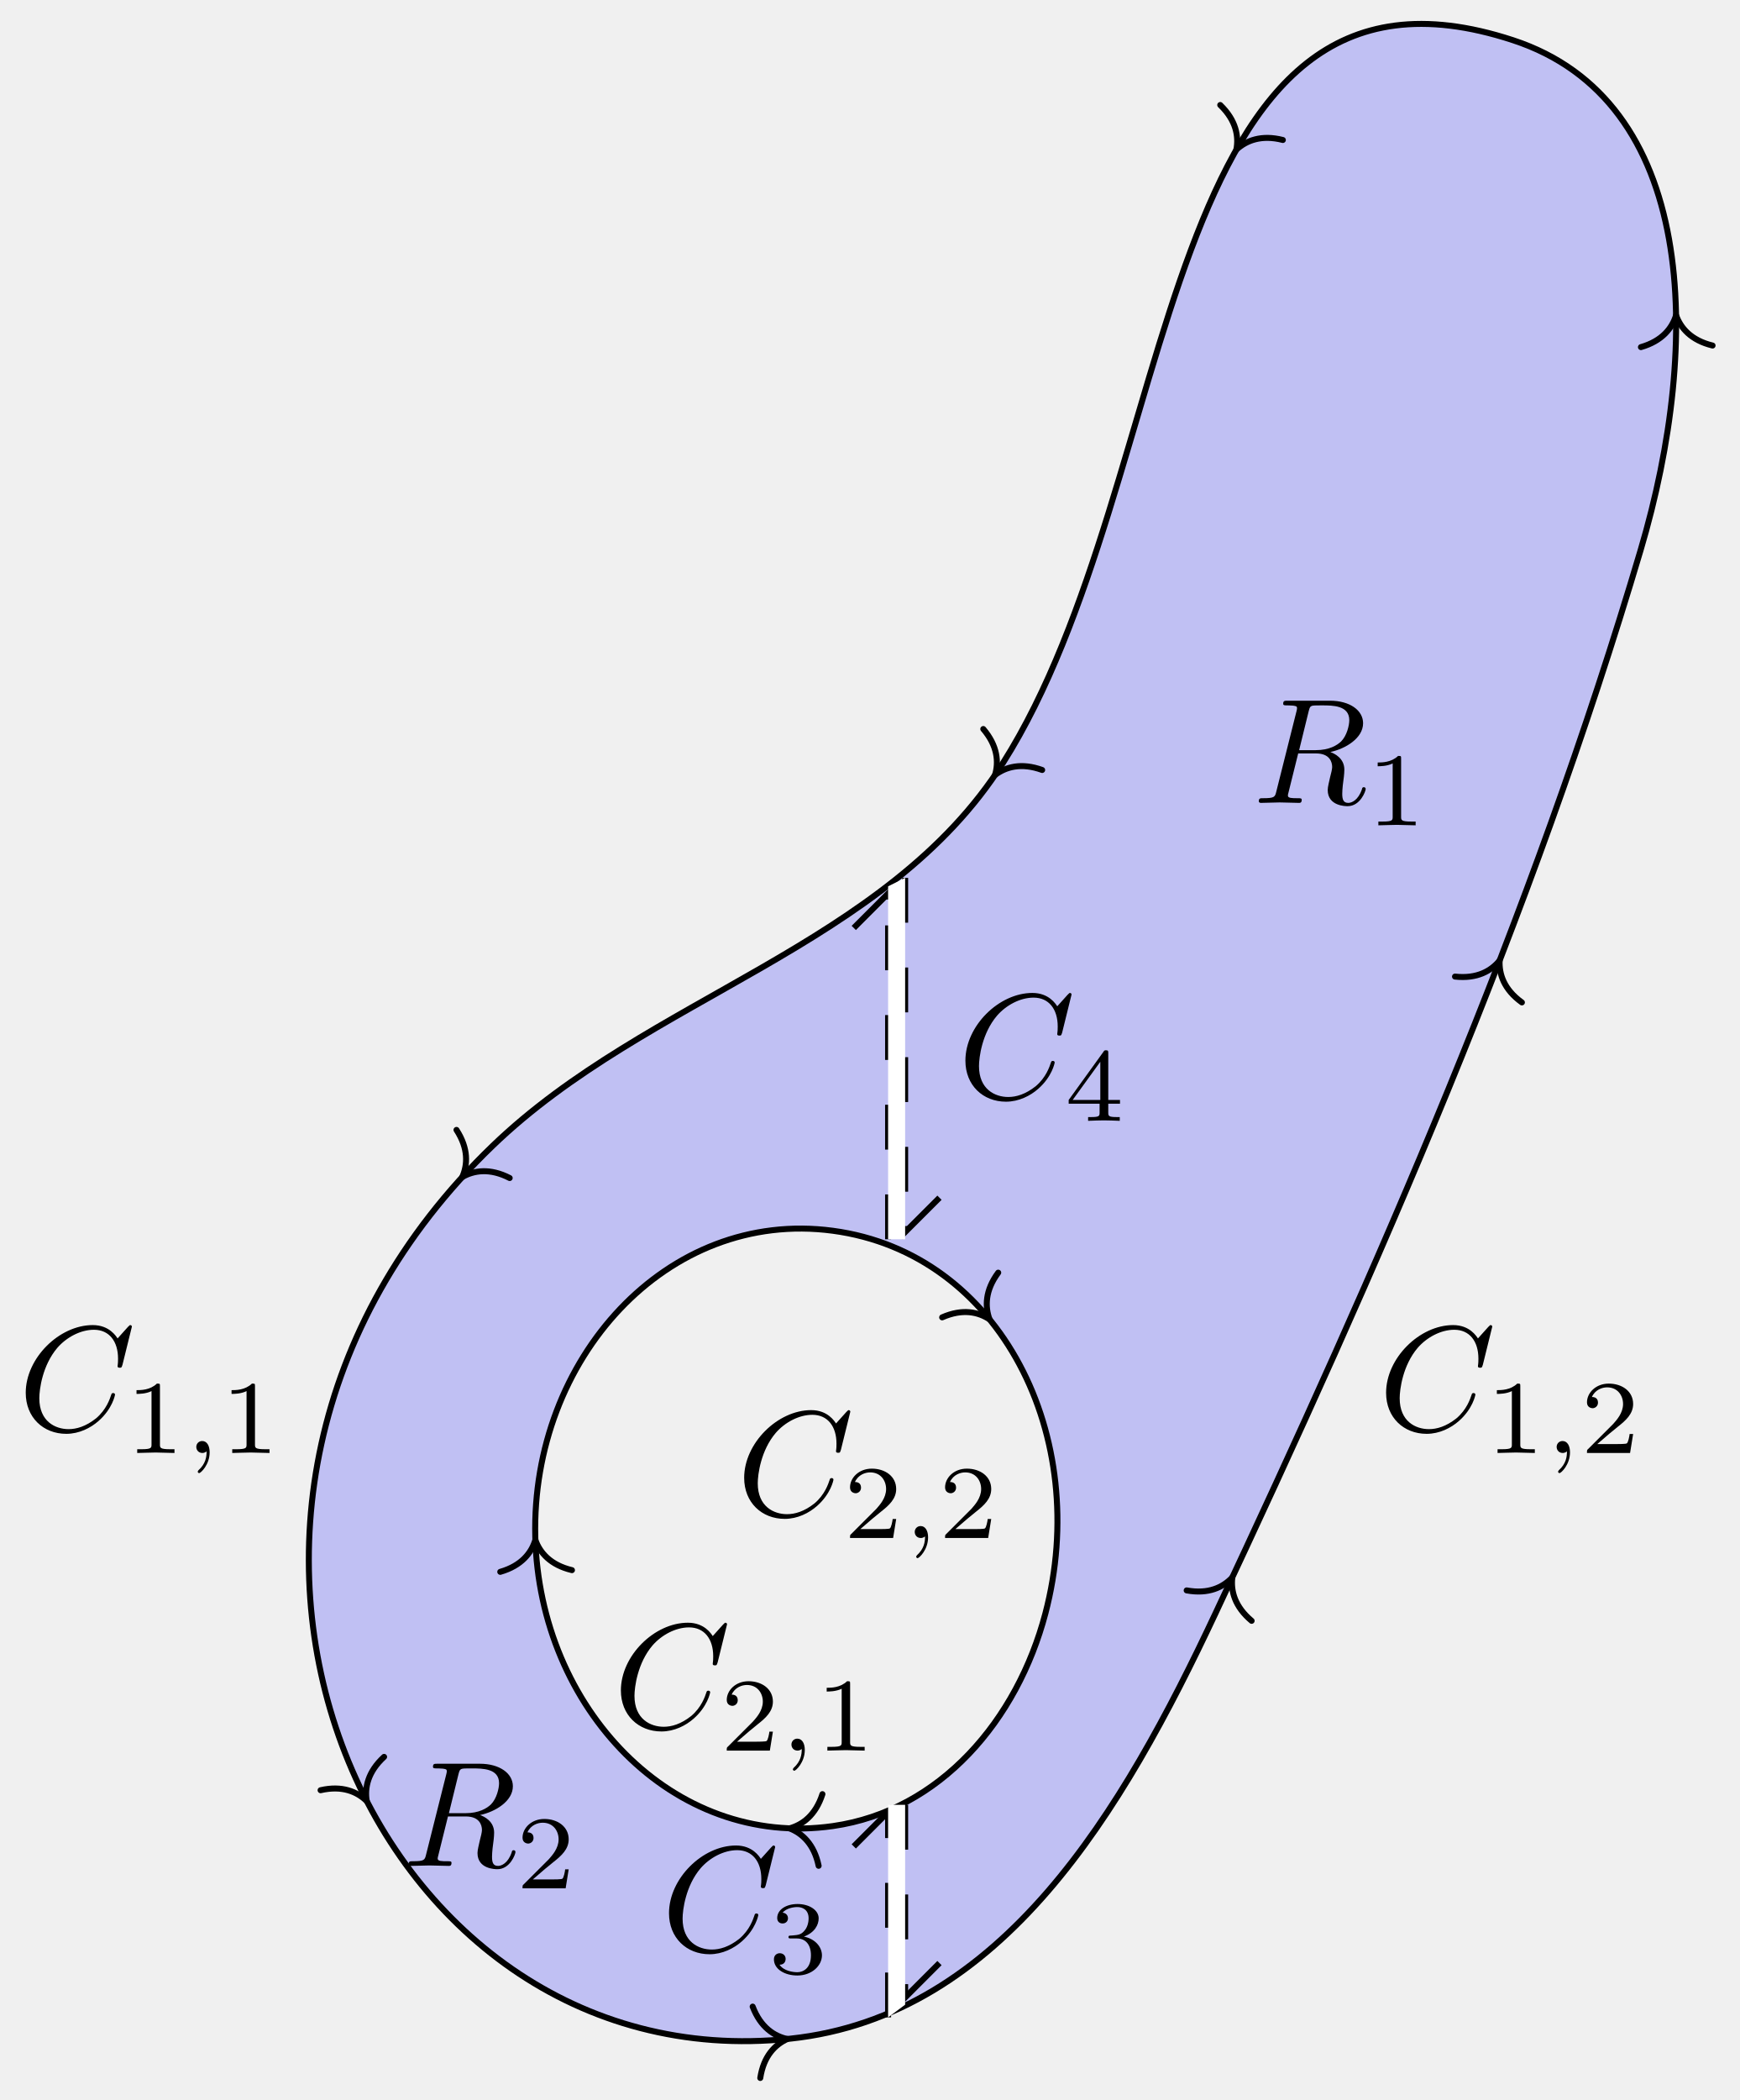
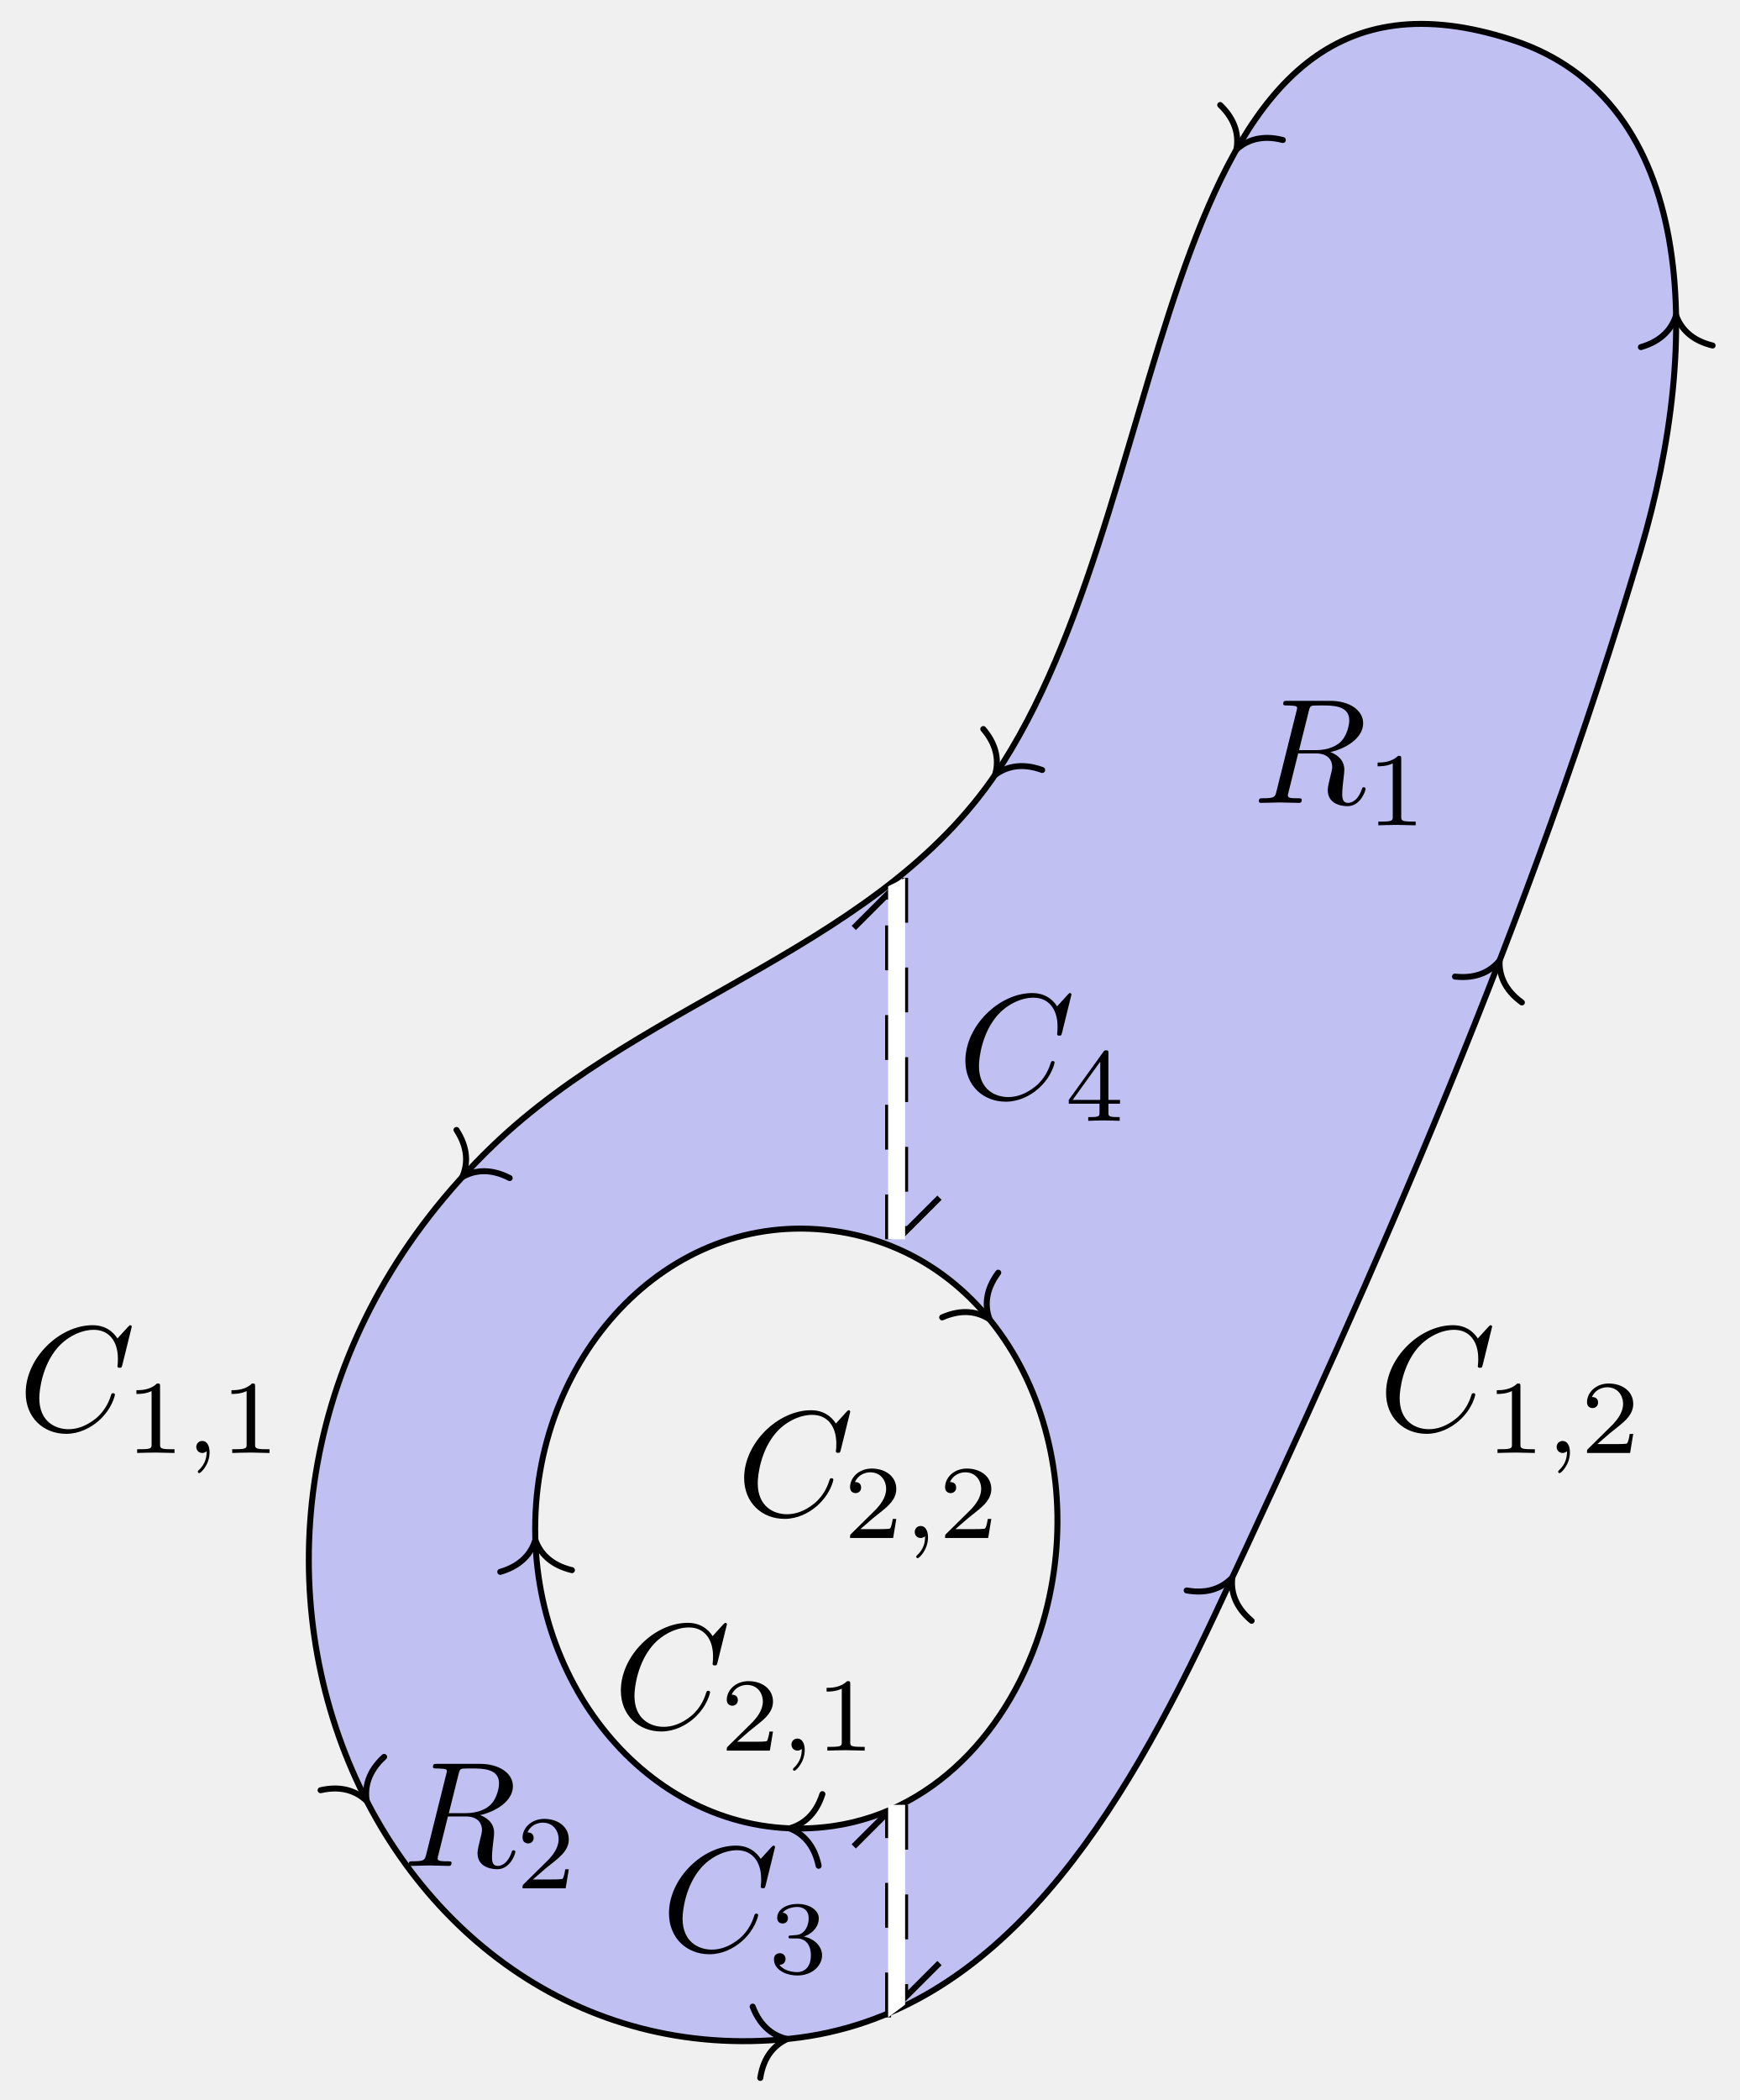
- <svg xmlns="http://www.w3.org/2000/svg" xmlns:xlink="http://www.w3.org/1999/xlink" width="116pt" height="140pt" viewBox="0 0 116 140" version="1.1">
+ <svg xmlns="http://www.w3.org/2000/svg" xmlns:xlink="http://www.w3.org/1999/xlink" version="1.1" width="116" height="140" viewBox="0 0 116 140">
  <defs>
-     <g>
-       <symbol overflow="visible" id="glyph0-0">
-         <path style="stroke:none;" d="" />
-       </symbol>
-       <symbol overflow="visible" id="glyph0-1">
-         <path style="stroke:none;" d="M 7.578 -6.922 C 7.578 -6.953 7.562 -7.031 7.469 -7.031 C 7.438 -7.031 7.422 -7.016 7.312 -6.906 L 6.625 -6.141 C 6.531 -6.281 6.078 -7.031 4.969 -7.031 C 2.734 -7.031 0.5 -4.828 0.5 -2.516 C 0.5 -0.875 1.672 0.219 3.203 0.219 C 4.062 0.219 4.828 -0.172 5.359 -0.641 C 6.281 -1.453 6.453 -2.359 6.453 -2.391 C 6.453 -2.5 6.344 -2.5 6.328 -2.5 C 6.266 -2.5 6.219 -2.469 6.203 -2.391 C 6.109 -2.109 5.875 -1.391 5.188 -0.812 C 4.5 -0.266 3.875 -0.094 3.359 -0.094 C 2.469 -0.094 1.406 -0.609 1.406 -2.156 C 1.406 -2.734 1.609 -4.344 2.609 -5.516 C 3.219 -6.219 4.156 -6.719 5.047 -6.719 C 6.062 -6.719 6.656 -5.953 6.656 -4.797 C 6.656 -4.391 6.625 -4.391 6.625 -4.281 C 6.625 -4.188 6.734 -4.188 6.766 -4.188 C 6.891 -4.188 6.891 -4.203 6.953 -4.391 Z M 7.578 -6.922 " />
-       </symbol>
-       <symbol overflow="visible" id="glyph0-2">
-         <path style="stroke:none;" d="M 3.734 -6.125 C 3.797 -6.359 3.828 -6.453 4.016 -6.484 C 4.109 -6.5 4.422 -6.5 4.625 -6.5 C 5.328 -6.5 6.438 -6.5 6.438 -5.516 C 6.438 -5.172 6.281 -4.484 5.891 -4.094 C 5.625 -3.844 5.109 -3.516 4.203 -3.516 L 3.094 -3.516 Z M 5.172 -3.391 C 6.188 -3.609 7.359 -4.312 7.359 -5.312 C 7.359 -6.172 6.469 -6.812 5.156 -6.812 L 2.328 -6.812 C 2.125 -6.812 2.031 -6.812 2.031 -6.609 C 2.031 -6.5 2.125 -6.5 2.312 -6.5 C 2.328 -6.5 2.516 -6.5 2.688 -6.484 C 2.875 -6.453 2.953 -6.453 2.953 -6.312 C 2.953 -6.281 2.953 -6.25 2.922 -6.125 L 1.578 -0.781 C 1.484 -0.391 1.469 -0.312 0.672 -0.312 C 0.5 -0.312 0.406 -0.312 0.406 -0.109 C 0.406 0 0.531 0 0.547 0 C 0.828 0 1.531 -0.031 1.797 -0.031 C 2.078 -0.031 2.797 0 3.078 0 C 3.156 0 3.266 0 3.266 -0.203 C 3.266 -0.312 3.188 -0.312 2.984 -0.312 C 2.625 -0.312 2.344 -0.312 2.344 -0.484 C 2.344 -0.547 2.359 -0.594 2.375 -0.656 L 3.031 -3.297 L 4.219 -3.297 C 5.125 -3.297 5.297 -2.734 5.297 -2.391 C 5.297 -2.25 5.219 -1.938 5.156 -1.703 C 5.094 -1.422 5 -1.062 5 -0.859 C 5 0.219 6.203 0.219 6.328 0.219 C 7.172 0.219 7.531 -0.781 7.531 -0.922 C 7.531 -1.047 7.422 -1.047 7.406 -1.047 C 7.312 -1.047 7.297 -0.984 7.281 -0.906 C 7.031 -0.172 6.594 0 6.375 0 C 6.047 0 5.969 -0.219 5.969 -0.609 C 5.969 -0.922 6.031 -1.422 6.078 -1.75 C 6.094 -1.891 6.109 -2.078 6.109 -2.219 C 6.109 -2.984 5.438 -3.297 5.172 -3.391 Z M 5.172 -3.391 " />
-       </symbol>
-       <symbol overflow="visible" id="glyph1-0">
-         <path style="stroke:none;" d="" />
-       </symbol>
-       <symbol overflow="visible" id="glyph1-1">
-         <path style="stroke:none;" d="M 1.906 -2.328 C 2.453 -2.328 2.844 -1.953 2.844 -1.203 C 2.844 -0.344 2.328 -0.078 1.938 -0.078 C 1.656 -0.078 1.031 -0.156 0.75 -0.578 C 1.078 -0.578 1.156 -0.812 1.156 -0.969 C 1.156 -1.188 0.984 -1.344 0.766 -1.344 C 0.578 -1.344 0.375 -1.219 0.375 -0.938 C 0.375 -0.281 1.094 0.141 1.938 0.141 C 2.906 0.141 3.578 -0.516 3.578 -1.203 C 3.578 -1.75 3.141 -2.297 2.375 -2.453 C 3.094 -2.719 3.359 -3.234 3.359 -3.672 C 3.359 -4.219 2.734 -4.625 1.953 -4.625 C 1.188 -4.625 0.594 -4.25 0.594 -3.688 C 0.594 -3.453 0.75 -3.328 0.953 -3.328 C 1.172 -3.328 1.312 -3.484 1.312 -3.672 C 1.312 -3.875 1.172 -4.031 0.953 -4.047 C 1.203 -4.344 1.672 -4.422 1.938 -4.422 C 2.25 -4.422 2.688 -4.266 2.688 -3.672 C 2.688 -3.375 2.594 -3.047 2.406 -2.844 C 2.188 -2.578 1.984 -2.562 1.641 -2.531 C 1.469 -2.516 1.453 -2.516 1.422 -2.516 C 1.406 -2.516 1.344 -2.5 1.344 -2.422 C 1.344 -2.328 1.406 -2.328 1.531 -2.328 Z M 1.906 -2.328 " />
-       </symbol>
-       <symbol overflow="visible" id="glyph1-2">
-         <path style="stroke:none;" d="M 3.688 -1.141 L 3.688 -1.391 L 2.906 -1.391 L 2.906 -4.5 C 2.906 -4.641 2.906 -4.703 2.766 -4.703 C 2.672 -4.703 2.641 -4.703 2.578 -4.594 L 0.266 -1.391 L 0.266 -1.141 L 2.328 -1.141 L 2.328 -0.578 C 2.328 -0.328 2.328 -0.25 1.75 -0.25 L 1.562 -0.25 L 1.562 0 C 1.922 -0.016 2.359 -0.031 2.609 -0.031 C 2.875 -0.031 3.312 -0.016 3.672 0 L 3.672 -0.25 L 3.484 -0.25 C 2.906 -0.25 2.906 -0.328 2.906 -0.578 L 2.906 -1.141 Z M 2.375 -3.938 L 2.375 -1.391 L 0.531 -1.391 Z M 2.375 -3.938 " />
-       </symbol>
-       <symbol overflow="visible" id="glyph1-3">
-         <path style="stroke:none;" d="M 2.328 -4.438 C 2.328 -4.625 2.328 -4.625 2.125 -4.625 C 1.672 -4.188 1.047 -4.188 0.766 -4.188 L 0.766 -3.938 C 0.922 -3.938 1.391 -3.938 1.766 -4.125 L 1.766 -0.578 C 1.766 -0.344 1.766 -0.25 1.078 -0.25 L 0.812 -0.25 L 0.812 0 C 0.938 0 1.797 -0.031 2.047 -0.031 C 2.266 -0.031 3.141 0 3.297 0 L 3.297 -0.25 L 3.031 -0.25 C 2.328 -0.25 2.328 -0.344 2.328 -0.578 Z M 2.328 -4.438 " />
-       </symbol>
-       <symbol overflow="visible" id="glyph1-4">
-         <path style="stroke:none;" d="M 3.516 -1.266 L 3.281 -1.266 C 3.266 -1.109 3.188 -0.703 3.094 -0.641 C 3.047 -0.594 2.516 -0.594 2.406 -0.594 L 1.125 -0.594 C 1.859 -1.234 2.109 -1.438 2.516 -1.766 C 3.031 -2.172 3.516 -2.609 3.516 -3.266 C 3.516 -4.109 2.781 -4.625 1.891 -4.625 C 1.031 -4.625 0.438 -4.016 0.438 -3.375 C 0.438 -3.031 0.734 -2.984 0.812 -2.984 C 0.969 -2.984 1.172 -3.109 1.172 -3.359 C 1.172 -3.484 1.125 -3.734 0.766 -3.734 C 0.984 -4.219 1.453 -4.375 1.781 -4.375 C 2.484 -4.375 2.844 -3.828 2.844 -3.266 C 2.844 -2.656 2.406 -2.188 2.188 -1.938 L 0.516 -0.266 C 0.438 -0.203 0.438 -0.188 0.438 0 L 3.312 0 Z M 3.516 -1.266 " />
-       </symbol>
-       <symbol overflow="visible" id="glyph2-0">
-         <path style="stroke:none;" d="" />
-       </symbol>
-       <symbol overflow="visible" id="glyph2-1">
-         <path style="stroke:none;" d="M 1.469 -0.109 C 1.469 0.266 1.406 0.719 0.922 1.156 C 0.906 1.188 0.875 1.219 0.875 1.25 C 0.875 1.297 0.938 1.344 0.969 1.344 C 1.078 1.344 1.672 0.781 1.672 -0.047 C 1.672 -0.469 1.5 -0.797 1.172 -0.797 C 0.953 -0.797 0.781 -0.625 0.781 -0.406 C 0.781 -0.188 0.938 0 1.188 0 C 1.359 0 1.469 -0.109 1.469 -0.109 Z M 1.469 -0.109 " />
-       </symbol>
-     </g>
+     <path id="font_1_1" d="M.76 .695C.76 .698 .758 .705 .749 .705 .746 .705 .745 .704 .734 .693L.664 .616C.655 .63 .609 .705 .498 .705 .275 .705 .05 .484 .05 .252 .05 .087 .168-.022 .321-.022 .408-.022 .484 .018 .537 .064 .63 .146 .647 .237 .647 .24 .647 .25 .637 .25 .635 .25 .629 .25 .624 .248 .622 .24 .613 .211 .59 .14 .521 .082 .452 .026 .389 .009 .337 .009 .247 .009 .141 .061 .141 .217 .141 .274 .162 .436 .262 .553 .323 .624 .417 .674 .506 .674 .608 .674 .667 .597 .667 .481 .667 .441 .664 .44 .664 .43 .664 .42 .675 .42 .679 .42 .692 .42 .692 .422 .697 .44L.76 .695Z" />
+     <path id="font_2_3" d="M.273 .334C.351 .334 .407 .28 .407 .173 .407 .049 .335 .012 .277 .012 .237 .012 .149 .023 .107 .082 .154 .084 .165 .117 .165 .138 .165 .17 .141 .193 .11 .193 .082 .193 .054 .176 .054 .135 .054 .041 .158-.02 .279-.02 .418-.02 .514 .073 .514 .173 .514 .251 .45 .329 .34 .352 .445 .39 .483 .465 .483 .526 .483 .605 .392 .664 .281 .664 .17 .664 .085 .61 .085 .53 .085 .496 .107 .477 .137 .477 .168 .477 .188 .5 .188 .528 .188 .557 .168 .578 .137 .58 .172 .624 .241 .635 .278 .635 .323 .635 .386 .613 .386 .526 .386 .484 .372 .438 .346 .407 .313 .369 .285 .367 .235 .364 .21 .362 .208 .362 .203 .361 .201 .361 .193 .359 .193 .348 .193 .334 .202 .334 .219 .334H.273Z" />
+     <path id="font_2_4" d="M.529 .164V.2H.418V.646C.418 .667 .418 .674 .396 .674 .384 .674 .38 .674 .37 .66L.039 .2V.164H.333V.082C.333 .048 .333 .036 .252 .036H.225V0C.275 .002 .339 .004 .375 .004 .412 .004 .476 .002 .526 0V.036H.499C.418 .036 .418 .048 .418 .082V.164H.529M.34 .566V.2H.076L.34 .566Z" />
+     <path id="font_1_2" d="M.375 .614C.381 .638 .384 .648 .403 .651 .412 .652 .444 .652 .464 .652 .535 .652 .646 .652 .646 .553 .646 .519 .63 .45 .591 .411 .565 .385 .512 .353 .422 .353H.31L.375 .614M.519 .34C.62 .362 .739 .432 .739 .533 .739 .619 .649 .683 .518 .683H.233C.213 .683 .204 .683 .204 .663 .204 .652 .213 .652 .232 .652 .234 .652 .253 .652 .27 .65 .288 .648 .297 .647 .297 .634 .297 .63 .296 .627 .293 .615L.159 .078C.149 .039 .147 .031 .068 .031 .05 .031 .041 .031 .041 .011 .041-0 .053-0 .055-0 .083-0 .153 .003 .181 .003 .209 .003 .28-0 .308-0 .316-0 .328-0 .328 .02 .328 .031 .319 .031 .3 .031 .263 .031 .235 .031 .235 .049 .235 .055 .237 .06 .238 .066L.304 .331H.423C.514 .331 .532 .275 .532 .24 .532 .225 .524 .194 .518 .171 .511 .143 .502 .106 .502 .086 .502-.022 .622-.022 .635-.022 .72-.022 .755 .079 .755 .093 .755 .105 .744 .105 .743 .105 .734 .105 .732 .098 .73 .091 .705 .017 .662-0 .639-0 .606-0 .599 .022 .599 .061 .599 .092 .605 .143 .609 .175 .611 .189 .613 .208 .613 .222 .613 .299 .546 .33 .519 .34Z" />
+     <path id="font_2_1" d="M.335 .636C.335 .663 .333 .664 .305 .664 .241 .601 .15 .6 .109 .6V.564C.133 .564 .199 .564 .254 .592V.082C.254 .049 .254 .036 .154 .036H.116V0C.134 .001 .257 .004 .294 .004 .325 .004 .451 .001 .473 0V.036H.435C.335 .036 .335 .049 .335 .082V.636Z" />
+     <path id="font_2_2" d="M.505 .182H.471C.468 .16 .458 .101 .445 .091 .437 .085 .36 .085 .346 .085H.162C.267 .178 .302 .206 .362 .253 .436 .312 .505 .374 .505 .469 .505 .59 .399 .664 .271 .664 .147 .664 .063 .577 .063 .485 .063 .434 .106 .429 .116 .429 .14 .429 .169 .446 .169 .482 .169 .5 .162 .535 .11 .535 .141 .606 .209 .628 .256 .628 .356 .628 .408 .55 .408 .469 .408 .382 .346 .313 .314 .277L.073 .039C.063 .03 .063 .028 .063 0H.475L.505 .182Z" />
+     <path id="font_3_1" d="M.211 .016C.211-.039 .201-.103 .133-.167 .129-.171 .126-.174 .126-.179 .126-.186 .134-.193 .14-.193 .154-.193 .239-.113 .239 .006 .239 .068 .215 .115 .169 .115 .136 .115 .112 .089 .112 .058 .112 .026 .135 0 .17 0 .194 0 .21 .016 .211 .016Z" />
  </defs>
-   <g id="surface1">
-     <path style=" stroke:none;fill-rule:nonzero;fill:rgb(0%,0%,100%);fill-opacity:0.2;" d="M 52.703 135.91 C 66.844 134.406 74.875 120.711 81.051 107.562 C 91.887 84.504 102.156 61.129 109.398 36.695 C 113.559 22.672 113.137 6.695 100.895 2.68 C 76.867 -5.203 79 31.766 66.879 50.871 C 59.102 63.125 43.199 66.426 32.859 76.383 C 7.848 100.465 24.422 138.926 52.703 135.91 Z M 35.695 102.461 C 35.41 90.613 44.465 80.57 55.539 82.051 C 66.762 83.555 72.801 95.844 69.711 107.566 C 67.836 114.672 62.703 120.715 55.539 121.738 C 44.863 123.258 35.969 113.855 35.695 102.461 Z M 35.695 102.461 " />
-     <path style="fill:none;stroke-width:0.399;stroke-linecap:butt;stroke-linejoin:miter;stroke:rgb(0%,0%,0%);stroke-opacity:1;stroke-miterlimit:10;" d="M -0 0.001 C 14.14 1.505 22.17 15.2 28.346 28.348 C 39.181 51.407 49.45 74.781 56.692 99.214 C 60.852 113.237 60.43 129.214 48.188 133.229 C 24.162 141.112 26.295 104.144 14.175 85.039 C 6.398 72.785 -9.503 69.484 -19.843 59.528 C -44.853 35.446 -28.28 -3.014 -0 0.001 Z M -0 0.001 " transform="matrix(1.00006,0,0,-1.00002,52.70326,135.9115)" />
-     <path style="fill:none;stroke-width:0.399;stroke-linecap:round;stroke-linejoin:round;stroke:rgb(0%,0%,0%);stroke-opacity:1;stroke-miterlimit:10;" d="M -2.072 2.392 C -1.695 0.957 -0.848 0.278 -0.002 -0.001 C -0.849 -0.28 -1.695 -0.956 -2.072 -2.393 " transform="matrix(0.9944,-0.105972,-0.105976,-0.99436,52.50575,135.9326)" />
-     <path style="fill:none;stroke-width:0.399;stroke-linecap:round;stroke-linejoin:round;stroke:rgb(0%,0%,0%);stroke-opacity:1;stroke-miterlimit:10;" d="M -2.071 2.392 C -1.693 0.956 -0.852 0.28 -0.001 0.001 C -0.849 -0.279 -1.692 -0.958 -2.074 -2.391 " transform="matrix(0.423385,-0.905958,-0.905994,-0.423368,82.17686,105.1636)" />
-     <path style="fill:none;stroke-width:0.399;stroke-linecap:round;stroke-linejoin:round;stroke:rgb(0%,0%,0%);stroke-opacity:1;stroke-miterlimit:10;" d="M -2.071 2.39 C -1.693 0.957 -0.849 0.278 0 -0.001 C -0.851 -0.28 -1.695 -0.957 -2.07 -2.392 " transform="matrix(0.360342,-0.932809,-0.932846,-0.360327,100.0028,64.03483)" />
-     <path style="fill:none;stroke-width:0.399;stroke-linecap:round;stroke-linejoin:round;stroke:rgb(0%,0%,0%);stroke-opacity:1;stroke-miterlimit:10;" d="M -2.073 2.389 C -1.694 0.955 -0.85 0.28 -0 -0.001 C -0.85 -0.279 -1.694 -0.956 -2.073 -2.389 " transform="matrix(-0.0221113,-0.99973,-0.99977,0.0221104,111.7686,21.01555)" />
-     <path style="fill:none;stroke-width:0.399;stroke-linecap:round;stroke-linejoin:round;stroke:rgb(0%,0%,0%);stroke-opacity:1;stroke-miterlimit:10;" d="M -2.074 2.392 C -1.694 0.958 -0.849 0.28 0.001 -0.001 C -0.85 -0.28 -1.693 -0.957 -2.073 -2.391 " transform="matrix(-0.487759,0.872957,0.872992,0.48774,82.4471,9.97619)" />
-     <path style="fill:none;stroke-width:0.399;stroke-linecap:round;stroke-linejoin:round;stroke:rgb(0%,0%,0%);stroke-opacity:1;stroke-miterlimit:10;" d="M -2.072 2.39 C -1.692 0.955 -0.851 0.279 -0.001 0 C -0.85 -0.277 -1.694 -0.959 -2.072 -2.392 " transform="matrix(-0.571014,0.820906,0.820939,0.570991,66.35108,51.66827)" />
-     <path style="fill:none;stroke-width:0.399;stroke-linecap:round;stroke-linejoin:round;stroke:rgb(0%,0%,0%);stroke-opacity:1;stroke-miterlimit:10;" d="M -2.073 2.39 C -1.695 0.958 -0.85 0.279 -0.001 -0.002 C -0.85 -0.28 -1.692 -0.956 -2.074 -2.392 " transform="matrix(-0.67053,0.741885,0.741915,0.670503,30.825,78.47063)" />
-     <path style="fill:none;stroke-width:0.399;stroke-linecap:round;stroke-linejoin:round;stroke:rgb(0%,0%,0%);stroke-opacity:1;stroke-miterlimit:10;" d="M -2.074 2.392 C -1.693 0.957 -0.85 0.277 0.001 -0.002 C -0.85 -0.279 -1.695 -0.956 -2.072 -2.391 " transform="matrix(0.464368,0.885608,0.885643,-0.464349,24.45819,120.0724)" />
-     <path style="fill:none;stroke-width:0.399;stroke-linecap:butt;stroke-linejoin:miter;stroke:rgb(0%,0%,0%);stroke-opacity:1;stroke-miterlimit:10;" d="M -17.007 33.45 C -17.292 45.297 -8.238 55.34 2.836 53.86 C 14.058 52.356 20.096 40.067 17.007 28.345 C 15.132 21.239 9.999 15.196 2.836 14.173 C -7.84 12.653 -16.734 22.056 -17.007 33.45 Z M -17.007 33.45 " transform="matrix(1.00006,0,0,-1.00002,52.70326,135.9115)" />
-     <path style="fill:none;stroke-width:0.399;stroke-linecap:round;stroke-linejoin:round;stroke:rgb(0%,0%,0%);stroke-opacity:1;stroke-miterlimit:10;" d="M -2.071 2.39 C -1.695 0.955 -0.851 0.279 0.002 0 C -0.849 -0.28 -1.693 -0.955 -2.072 -2.392 " transform="matrix(-0.0239114,-0.99968,-0.99972,0.0239105,35.69963,102.662)" />
-     <path style="fill:none;stroke-width:0.399;stroke-linecap:round;stroke-linejoin:round;stroke:rgb(0%,0%,0%);stroke-opacity:1;stroke-miterlimit:10;" d="M -2.074 2.391 C -1.693 0.958 -0.849 0.281 0 -0.002 C -0.85 -0.278 -1.694 -0.954 -2.074 -2.39 " transform="matrix(0.623357,0.781906,0.781937,-0.623332,65.98961,87.95596)" />
-     <path style="fill:none;stroke-width:0.399;stroke-linecap:round;stroke-linejoin:round;stroke:rgb(0%,0%,0%);stroke-opacity:1;stroke-miterlimit:10;" d="M -2.072 2.392 C -1.695 0.957 -0.849 0.278 -0.002 0.002 C -0.851 -0.278 -1.692 -0.956 -2.074 -2.392 " transform="matrix(-0.99866,-0.0526011,-0.0526032,0.99862,52.64689,121.8888)" />
-     <path style="fill:none;stroke-width:0.399;stroke-linecap:butt;stroke-linejoin:miter;stroke:rgb(0%,0%,0%);stroke-opacity:1;stroke-dasharray:2.989,2.989;stroke-miterlimit:10;" d="M 6.519 1.419 L 6.519 14.911 " transform="matrix(1.00006,0,0,-1.00002,52.70326,135.9115)" />
-     <path style="fill:none;stroke-width:0.399;stroke-linecap:butt;stroke-linejoin:miter;stroke:rgb(0%,0%,0%);stroke-opacity:1;stroke-miterlimit:10;" d="M -0.001 2.29 L 2.292 0.001 L 1.894 0.001 " transform="matrix(0,-1.00002,-1.00006,0,59.22329,123.0929)" />
-     <g style="fill:rgb(0%,0%,0%);fill-opacity:1;">
-       <use xlink:href="#glyph0-1" x="44.113" y="130.064" />
-     </g>
-     <g style="fill:rgb(0%,0%,0%);fill-opacity:1;">
-       <use xlink:href="#glyph1-1" x="51.234" y="131.559" />
-     </g>
-     <path style="fill:none;stroke-width:0.399;stroke-linecap:butt;stroke-linejoin:miter;stroke:rgb(0%,0%,0%);stroke-opacity:1;stroke-dasharray:2.989,2.989;stroke-miterlimit:10;" d="M 7.656 15.591 L 7.656 2.947 " transform="matrix(1.00006,0,0,-1.00002,52.70326,135.9115)" />
-     <path style="fill:none;stroke-width:0.399;stroke-linecap:butt;stroke-linejoin:miter;stroke:rgb(0%,0%,0%);stroke-opacity:1;stroke-miterlimit:10;" d="M -0 2.291 L 2.293 0.002 L 1.894 0.002 " transform="matrix(0,1.00002,1.00006,0,60.35747,130.8712)" />
-     <path style="fill:none;stroke-width:0.399;stroke-linecap:butt;stroke-linejoin:miter;stroke:rgb(0%,0%,0%);stroke-opacity:1;stroke-dasharray:2.989,2.989;stroke-miterlimit:10;" d="M 6.519 53.293 L 6.519 76.14 " transform="matrix(1.00006,0,0,-1.00002,52.70326,135.9115)" />
-     <path style="fill:none;stroke-width:0.399;stroke-linecap:butt;stroke-linejoin:miter;stroke:rgb(0%,0%,0%);stroke-opacity:1;stroke-miterlimit:10;" d="M -0.001 2.29 L 2.292 0.001 L 1.894 0.001 " transform="matrix(0,-1.00002,-1.00006,0,59.22329,61.8625)" />
-     <path style="fill:none;stroke-width:0.399;stroke-linecap:butt;stroke-linejoin:miter;stroke:rgb(0%,0%,0%);stroke-opacity:1;stroke-dasharray:2.989,2.989;stroke-miterlimit:10;" d="M 7.656 77.387 L 7.656 53.973 " transform="matrix(1.00006,0,0,-1.00002,52.70326,135.9115)" />
-     <path style="fill:none;stroke-width:0.399;stroke-linecap:butt;stroke-linejoin:miter;stroke:rgb(0%,0%,0%);stroke-opacity:1;stroke-miterlimit:10;" d="M 0.002 2.291 L 2.291 0.002 L 1.892 0.002 " transform="matrix(0,1.00002,1.00006,0,60.35747,79.84583)" />
-     <g style="fill:rgb(0%,0%,0%);fill-opacity:1;">
-       <use xlink:href="#glyph0-1" x="63.878" y="73.227" />
-     </g>
-     <g style="fill:rgb(0%,0%,0%);fill-opacity:1;">
-       <use xlink:href="#glyph1-2" x="70.999" y="74.722" />
-     </g>
-     <g style="fill:rgb(0%,0%,0%);fill-opacity:1;">
-       <use xlink:href="#glyph0-2" x="83.539" y="53.526" />
-     </g>
-     <g style="fill:rgb(0%,0%,0%);fill-opacity:1;">
-       <use xlink:href="#glyph1-3" x="91.105" y="55.021" />
-     </g>
-     <g style="fill:rgb(0%,0%,0%);fill-opacity:1;">
-       <use xlink:href="#glyph0-2" x="26.842" y="124.394" />
-     </g>
-     <g style="fill:rgb(0%,0%,0%);fill-opacity:1;">
-       <use xlink:href="#glyph1-4" x="34.407" y="125.889" />
-     </g>
-     <g style="fill:rgb(0%,0%,0%);fill-opacity:1;">
-       <use xlink:href="#glyph0-1" x="91.932" y="95.37" />
-     </g>
-     <g style="fill:rgb(0%,0%,0%);fill-opacity:1;">
-       <use xlink:href="#glyph1-3" x="99.053" y="96.865" />
-     </g>
-     <g style="fill:rgb(0%,0%,0%);fill-opacity:1;">
-       <use xlink:href="#glyph2-1" x="103.024" y="96.865" />
-     </g>
-     <g style="fill:rgb(0%,0%,0%);fill-opacity:1;">
-       <use xlink:href="#glyph1-4" x="105.39" y="96.865" />
-     </g>
-     <g style="fill:rgb(0%,0%,0%);fill-opacity:1;">
-       <use xlink:href="#glyph0-1" x="1.216" y="95.37" />
-     </g>
-     <g style="fill:rgb(0%,0%,0%);fill-opacity:1;">
-       <use xlink:href="#glyph1-3" x="8.338" y="96.865" />
-     </g>
-     <g style="fill:rgb(0%,0%,0%);fill-opacity:1;">
-       <use xlink:href="#glyph2-1" x="12.309" y="96.865" />
-     </g>
-     <g style="fill:rgb(0%,0%,0%);fill-opacity:1;">
-       <use xlink:href="#glyph1-3" x="14.675" y="96.865" />
-     </g>
-     <g style="fill:rgb(0%,0%,0%);fill-opacity:1;">
-       <use xlink:href="#glyph0-1" x="40.904" y="115.212" />
-     </g>
-     <g style="fill:rgb(0%,0%,0%);fill-opacity:1;">
-       <use xlink:href="#glyph1-4" x="48.025" y="116.707" />
-     </g>
-     <g style="fill:rgb(0%,0%,0%);fill-opacity:1;">
-       <use xlink:href="#glyph2-1" x="51.996" y="116.707" />
-     </g>
-     <g style="fill:rgb(0%,0%,0%);fill-opacity:1;">
-       <use xlink:href="#glyph1-3" x="54.362" y="116.707" />
-     </g>
-     <g style="fill:rgb(0%,0%,0%);fill-opacity:1;">
-       <use xlink:href="#glyph0-1" x="49.125" y="101.039" />
-     </g>
-     <g style="fill:rgb(0%,0%,0%);fill-opacity:1;">
-       <use xlink:href="#glyph1-4" x="56.246" y="102.534" />
-     </g>
-     <g style="fill:rgb(0%,0%,0%);fill-opacity:1;">
-       <use xlink:href="#glyph2-1" x="60.218" y="102.534" />
-     </g>
-     <g style="fill:rgb(0%,0%,0%);fill-opacity:1;">
-       <use xlink:href="#glyph1-4" x="62.584" y="102.534" />
-     </g>
-     <path style=" stroke:none;fill-rule:nonzero;fill:rgb(100%,100%,100%);fill-opacity:1;" d="M 59.223 134.492 L 59.223 120.32 L 60.359 120.32 L 60.359 133.645 Z M 59.223 134.492 " />
-     <path style=" stroke:none;fill-rule:nonzero;fill:rgb(100%,100%,100%);fill-opacity:1;" d="M 59.223 82.617 L 59.223 59.09 L 60.359 58.523 L 60.359 82.617 Z M 59.223 82.617 " />
-   </g>
+   <path transform="matrix(1.00006,0,0,-1.00002,52.70326,135.9116)" d="M0 0V0C14.139 1.507 22.171 15.201 28.347 28.347 39.179 51.405 49.448 74.782 56.694 99.213 60.852 113.236 60.43 129.214 48.189 133.23 24.161 141.113 26.295 104.145 14.173 85.04 6.397 72.785-9.502 69.484-19.842 59.528-44.854 35.446-28.282-3.014 0 0ZM-17.008 33.449-17.007 33.449C-17.291 45.299-8.238 55.339 2.835 53.858 14.058 52.357 20.098 40.066 17.008 28.346 15.133 21.238 9.999 15.195 2.835 14.173-7.838 12.652-16.735 22.054-17.007 33.449Z" fill="#0000ff" fill-opacity=".2" />
+   <path transform="matrix(1.00006,0,0,-1.00002,52.70326,135.9116)" stroke-width=".399" stroke-linecap="butt" stroke-miterlimit="10" stroke-linejoin="miter" fill="none" stroke="#000000" d="M0 0C14.139 1.507 22.171 15.201 28.347 28.347 39.179 51.405 49.448 74.782 56.694 99.213 60.852 113.236 60.43 129.214 48.189 133.23 24.161 141.113 26.295 104.145 14.173 85.04 6.397 72.785-9.502 69.484-19.842 59.528-44.854 35.446-28.282-3.014 0 0Z" />
+   <path transform="matrix(.9943996,-.1059721,-.1059764,-.9943599,52.50574,135.9326)" stroke-width=".399" stroke-linecap="round" stroke-linejoin="round" fill="none" stroke="#000000" d="M-2.072 2.391C-1.694 .956-.85 .279 0 0-.85-.279-1.694-.956-2.072-2.391" />
+   <path transform="matrix(.4233854,-.9059581,-.9059943,-.4233685,82.17685,105.1636)" stroke-width=".399" stroke-linecap="round" stroke-linejoin="round" fill="none" stroke="#000000" d="M-2.072 2.391C-1.694 .956-.85 .279 0 0-.85-.279-1.694-.956-2.072-2.391" />
+   <path transform="matrix(.3603416,-.9328087,-.9328459,-.3603272,100.0028,64.03484)" stroke-width=".399" stroke-linecap="round" stroke-linejoin="round" fill="none" stroke="#000000" d="M-2.072 2.391C-1.694 .956-.85 .279 0 0-.85-.279-1.694-.956-2.072-2.391" />
+   <path transform="matrix(-.02211133,-.9997301,-.99977,.02211044,111.7686,21.01555)" stroke-width=".399" stroke-linecap="round" stroke-linejoin="round" fill="none" stroke="#000000" d="M-2.072 2.391C-1.694 .956-.85 .279 0 0-.85-.279-1.694-.956-2.072-2.391" />
+   <path transform="matrix(-.4877592,.8729575,.8729924,.4877398,82.44709,9.976189)" stroke-width=".399" stroke-linecap="round" stroke-linejoin="round" fill="none" stroke="#000000" d="M-2.072 2.391C-1.694 .956-.85 .279 0 0-.85-.279-1.694-.956-2.072-2.391" />
+   <path transform="matrix(-.5710142,.8209065,.8209393,.5709915,66.35108,51.66828)" stroke-width=".399" stroke-linecap="round" stroke-linejoin="round" fill="none" stroke="#000000" d="M-2.072 2.391C-1.694 .956-.85 .279 0 0-.85-.279-1.694-.956-2.072-2.391" />
+   <path transform="matrix(-.6705303,.7418848,.7419145,.6705035,30.82499,78.47064)" stroke-width=".399" stroke-linecap="round" stroke-linejoin="round" fill="none" stroke="#000000" d="M-2.072 2.391C-1.694 .956-.85 .279 0 0-.85-.279-1.694-.956-2.072-2.391" />
+   <path transform="matrix(.4643679,.8856078,.8856431,-.4643493,24.45818,120.0724)" stroke-width=".399" stroke-linecap="round" stroke-linejoin="round" fill="none" stroke="#000000" d="M-2.072 2.391C-1.694 .956-.85 .279 0 0-.85-.279-1.694-.956-2.072-2.391" />
+   <path transform="matrix(1.00006,0,0,-1.00002,52.70326,135.9116)" stroke-width=".399" stroke-linecap="butt" stroke-miterlimit="10" stroke-linejoin="miter" fill="none" stroke="#000000" d="M-17.007 33.449C-17.291 45.299-8.238 55.339 2.835 53.858 14.058 52.357 20.098 40.066 17.008 28.346 15.133 21.238 9.999 15.195 2.835 14.173-7.838 12.652-16.735 22.054-17.007 33.449Z" />
+   <path transform="matrix(-.02391144,-.9996801,-.99972,.02391048,35.69962,102.662)" stroke-width=".399" stroke-linecap="round" stroke-linejoin="round" fill="none" stroke="#000000" d="M-2.072 2.391C-1.694 .956-.85 .279 0 0-.85-.279-1.694-.956-2.072-2.391" />
+   <path transform="matrix(.6233574,.7819057,.7819369,-.6233325,65.9896,87.95596)" stroke-width=".399" stroke-linecap="round" stroke-linejoin="round" fill="none" stroke="#000000" d="M-2.072 2.391C-1.694 .956-.85 .279 0 0-.85-.279-1.694-.956-2.072-2.391" />
+   <path transform="matrix(-.9986599,-.05260106,-.05260316,.9986201,52.64688,121.8888)" stroke-width=".399" stroke-linecap="round" stroke-linejoin="round" fill="none" stroke="#000000" d="M-2.072 2.391C-1.694 .956-.85 .279 0 0-.85-.279-1.694-.956-2.072-2.391" />
+   <path transform="matrix(1.00006,0,0,-1.00002,52.70326,135.9116)" stroke-width=".399" stroke-linecap="butt" stroke-dasharray="2.989,2.989" stroke-miterlimit="10" stroke-linejoin="miter" fill="none" stroke="#000000" d="M6.52 1.417V14.911" />
+   <path transform="matrix(0,-1.00002,-1.00006,-0,59.22329,123.0929)" stroke-width=".399" stroke-linecap="butt" stroke-miterlimit="10" stroke-linejoin="miter" fill="none" stroke="#000000" d="M0 2.291 2.291 0H1.893" />
+   <use data-text="C" xlink:href="#font_1_1" transform="matrix(9.963197,0,0,-9.962799,44.11274,130.0644)" />
+   <use data-text="3" xlink:href="#font_2_3" transform="matrix(6.974219,0,0,-6.97394,51.23417,131.5595)" />
+   <path transform="matrix(1.00006,0,0,-1.00002,52.70326,135.9116)" stroke-width=".399" stroke-linecap="butt" stroke-dasharray="2.989,2.989" stroke-miterlimit="10" stroke-linejoin="miter" fill="none" stroke="#000000" d="M7.654 15.591V2.948" />
+   <path transform="matrix(0,1.00002,1.00006,0,60.35746,130.8712)" stroke-width=".399" stroke-linecap="butt" stroke-miterlimit="10" stroke-linejoin="miter" fill="none" stroke="#000000" d="M0 2.291 2.291 0H1.893" />
+   <path transform="matrix(1.00006,0,0,-1.00002,52.70326,135.9116)" stroke-width=".399" stroke-linecap="butt" stroke-dasharray="2.989,2.989" stroke-miterlimit="10" stroke-linejoin="miter" fill="none" stroke="#000000" d="M6.52 53.292V76.14" />
+   <path transform="matrix(0,-1.00002,-1.00006,-0,59.22329,61.8625)" stroke-width=".399" stroke-linecap="butt" stroke-miterlimit="10" stroke-linejoin="miter" fill="none" stroke="#000000" d="M0 2.291 2.291 0H1.893" />
+   <path transform="matrix(1.00006,0,0,-1.00002,52.70326,135.9116)" stroke-width=".399" stroke-linecap="butt" stroke-dasharray="2.989,2.989" stroke-miterlimit="10" stroke-linejoin="miter" fill="none" stroke="#000000" d="M7.654 77.387V53.972" />
+   <path transform="matrix(0,1.00002,1.00006,0,60.35746,79.84583)" stroke-width=".399" stroke-linecap="butt" stroke-miterlimit="10" stroke-linejoin="miter" fill="none" stroke="#000000" d="M0 2.291 2.291 0H1.893" />
+   <use data-text="C" xlink:href="#font_1_1" transform="matrix(9.963197,0,0,-9.962799,63.87792,73.2273)" />
+   <use data-text="4" xlink:href="#font_2_4" transform="matrix(6.974219,0,0,-6.97394,70.99935,74.72232)" />
+   <use data-text="R" xlink:href="#font_1_2" transform="matrix(9.963197,0,0,-9.962799,83.5391,53.5259)" />
+   <use data-text="1" xlink:href="#font_2_1" transform="matrix(6.974219,0,0,-6.97394,91.10456,55.02093)" />
+   <use data-text="R" xlink:href="#font_1_2" transform="matrix(9.963197,0,0,-9.962799,26.84171,124.3943)" />
+   <use data-text="2" xlink:href="#font_2_2" transform="matrix(6.974219,0,0,-6.97394,34.40717,125.8893)" />
+   <use data-text="C" xlink:href="#font_1_1" transform="matrix(9.963197,0,0,-9.962799,91.93161,95.36974)" />
+   <use data-text="1" xlink:href="#font_2_1" transform="matrix(6.974219,0,0,-6.97394,99.05304,96.86476)" />
+   <use data-text="," xlink:href="#font_3_1" transform="matrix(6.974219,0,0,-6.97394,103.0243,96.86476)" />
+   <use data-text="2" xlink:href="#font_2_2" transform="matrix(6.974219,0,0,-6.97394,105.3904,96.86476)" />
+   <use data-text="C" xlink:href="#font_1_1" transform="matrix(9.963197,0,0,-9.962799,1.216171,95.36974)" />
+   <use data-text="1" xlink:href="#font_2_1" transform="matrix(6.974219,0,0,-6.97394,8.337601,96.86476)" />
+   <use data-text="," xlink:href="#font_3_1" transform="matrix(6.974219,0,0,-6.97394,12.30884,96.86476)" />
+   <use data-text="1" xlink:href="#font_2_1" transform="matrix(6.974219,0,0,-6.97394,14.67497,96.86476)" />
+   <use data-text="C" xlink:href="#font_1_1" transform="matrix(9.963197,0,0,-9.962799,40.90355,115.2121)" />
+   <use data-text="2" xlink:href="#font_2_2" transform="matrix(6.974219,0,0,-6.97394,48.02498,116.7072)" />
+   <use data-text="," xlink:href="#font_3_1" transform="matrix(6.974219,0,0,-6.97394,51.99622,116.7072)" />
+   <use data-text="1" xlink:href="#font_2_1" transform="matrix(6.974219,0,0,-6.97394,54.36235,116.7072)" />
+   <use data-text="C" xlink:href="#font_1_1" transform="matrix(9.963197,0,0,-9.962799,49.12504,101.0388)" />
+   <use data-text="2" xlink:href="#font_2_2" transform="matrix(6.974219,0,0,-6.97394,56.24647,102.5339)" />
+   <use data-text="," xlink:href="#font_3_1" transform="matrix(6.974219,0,0,-6.97394,60.21771,102.5339)" />
+   <use data-text="2" xlink:href="#font_2_2" transform="matrix(6.974219,0,0,-6.97394,62.58384,102.5339)" />
+   <path transform="matrix(1.00006,0,0,-1.00002,52.70326,135.9116)" d="M6.52 1.417V15.591H7.654V2.268Z" fill="#ffffff" />
+   <path transform="matrix(1.00006,0,0,-1.00002,52.70326,135.9116)" d="M6.52 53.292V76.82L7.654 77.387V53.292Z" fill="#ffffff" />
</svg>
